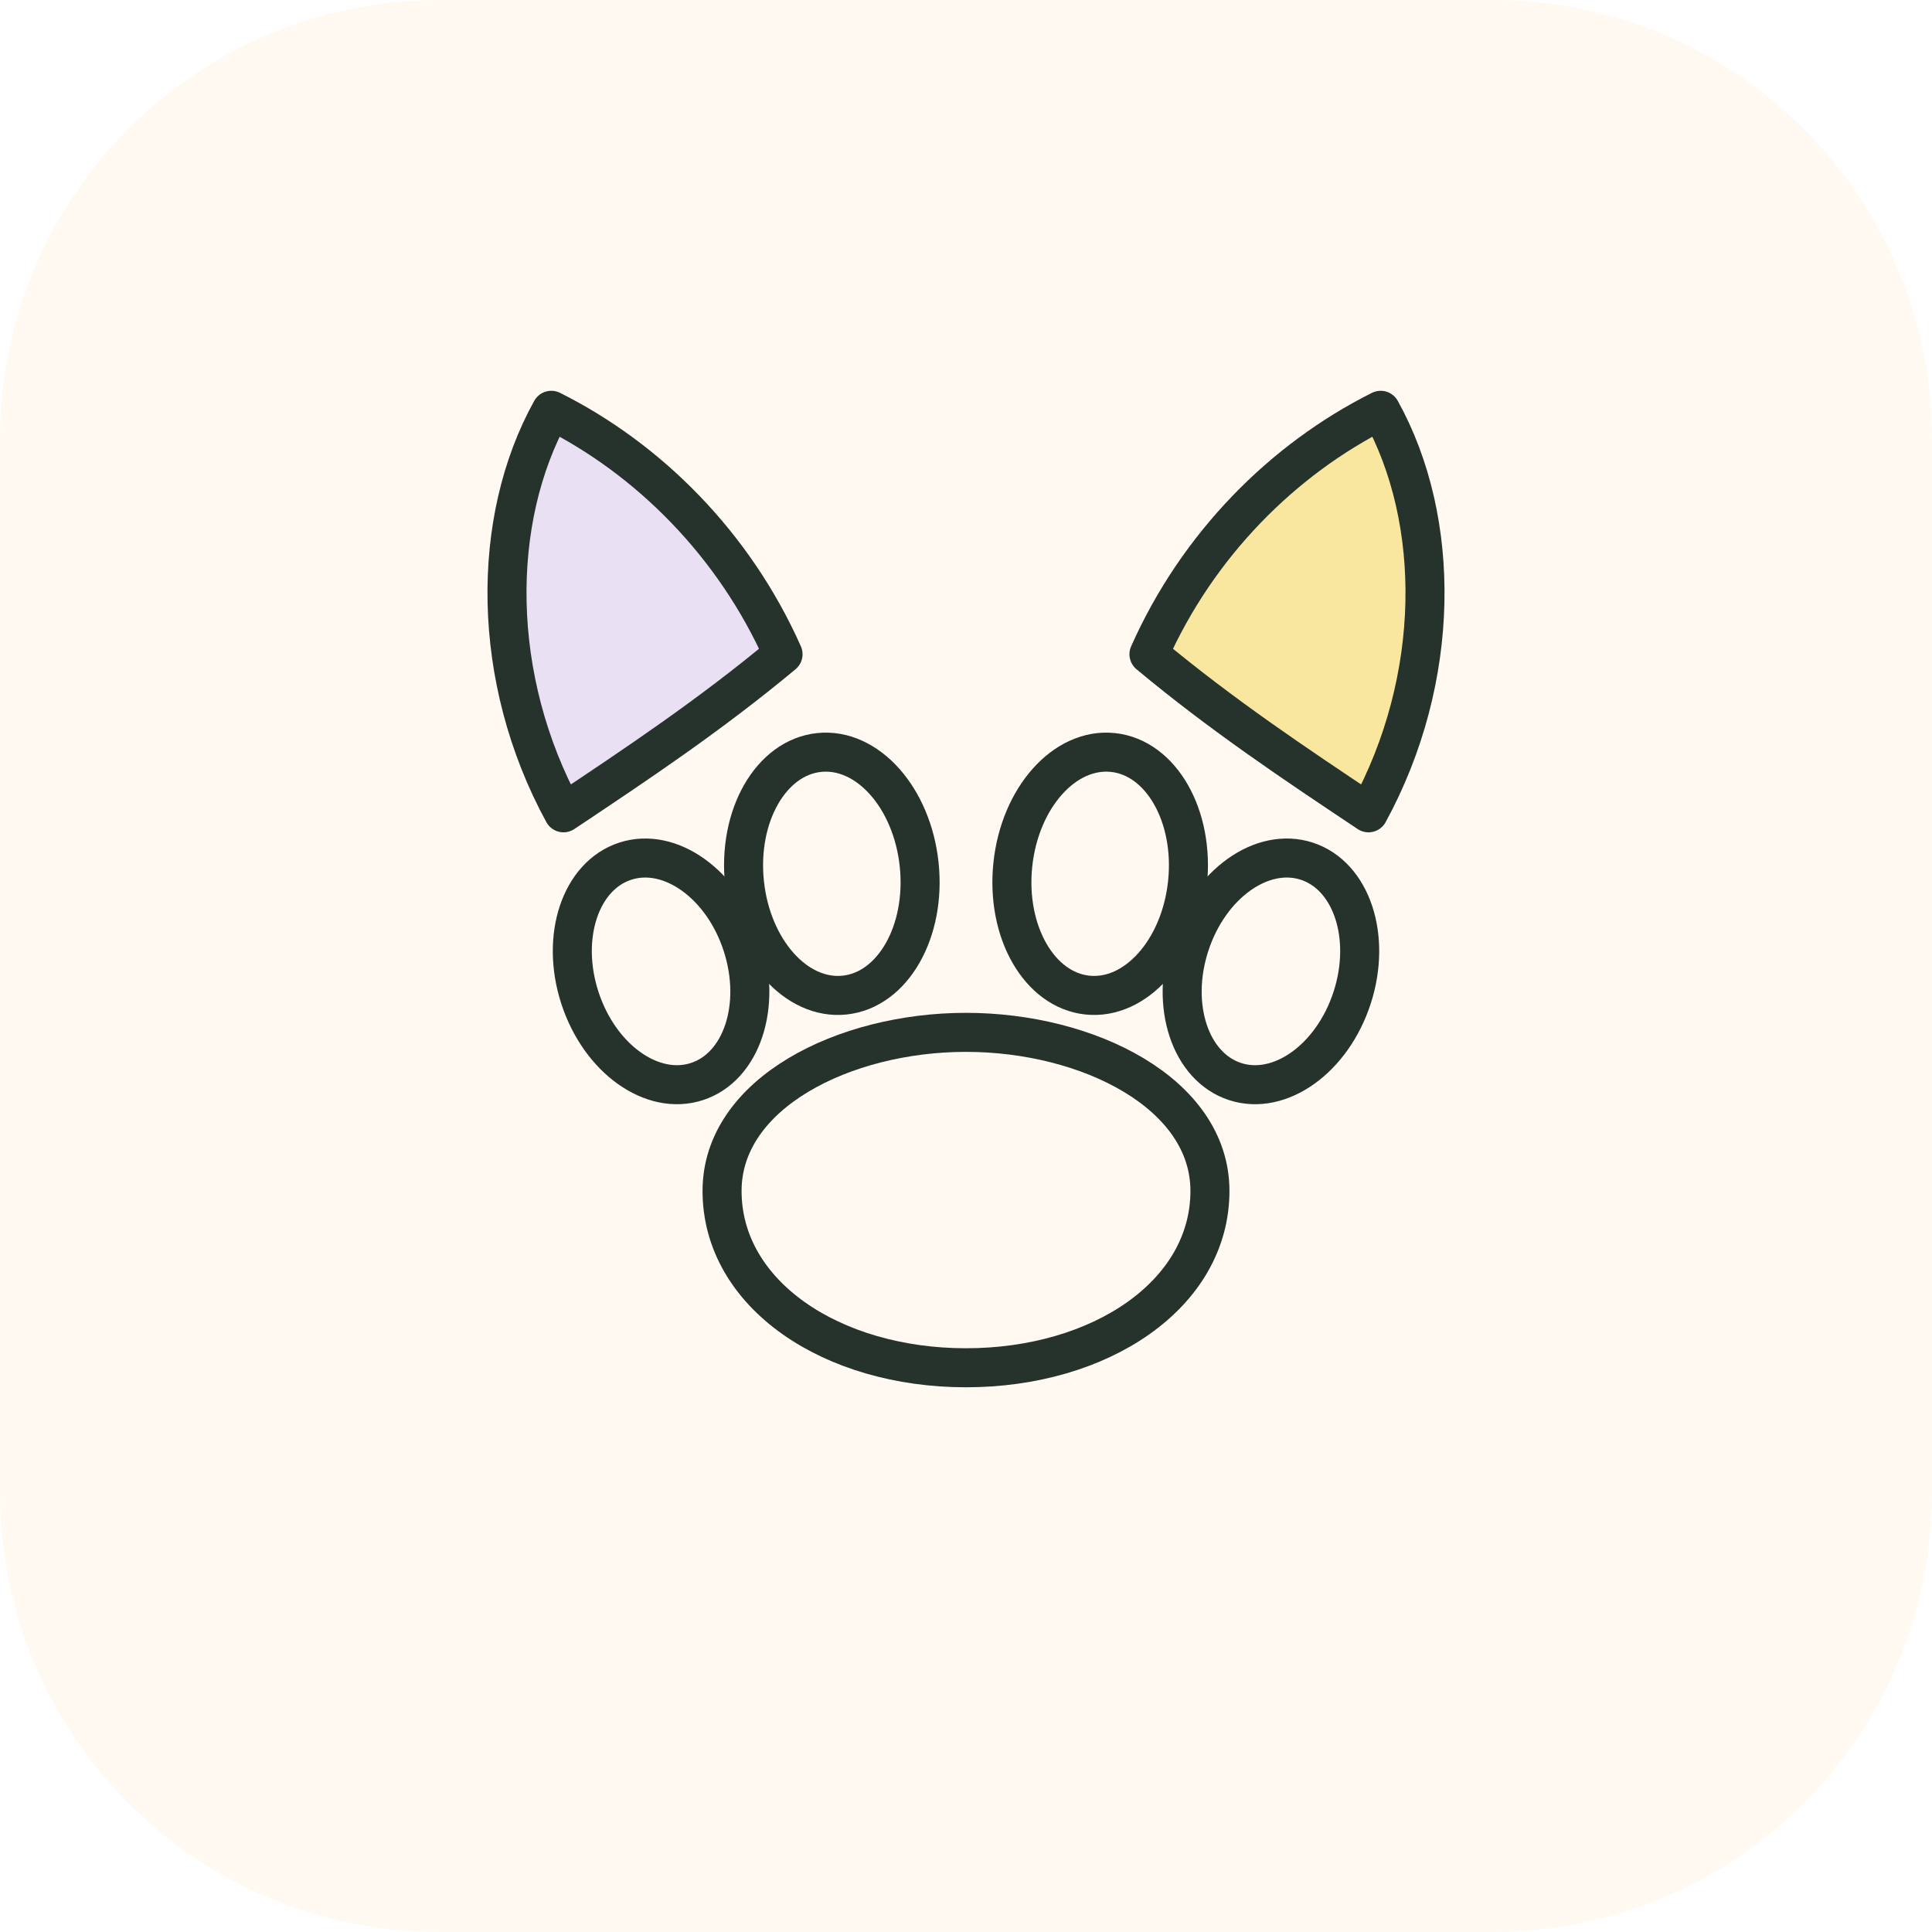
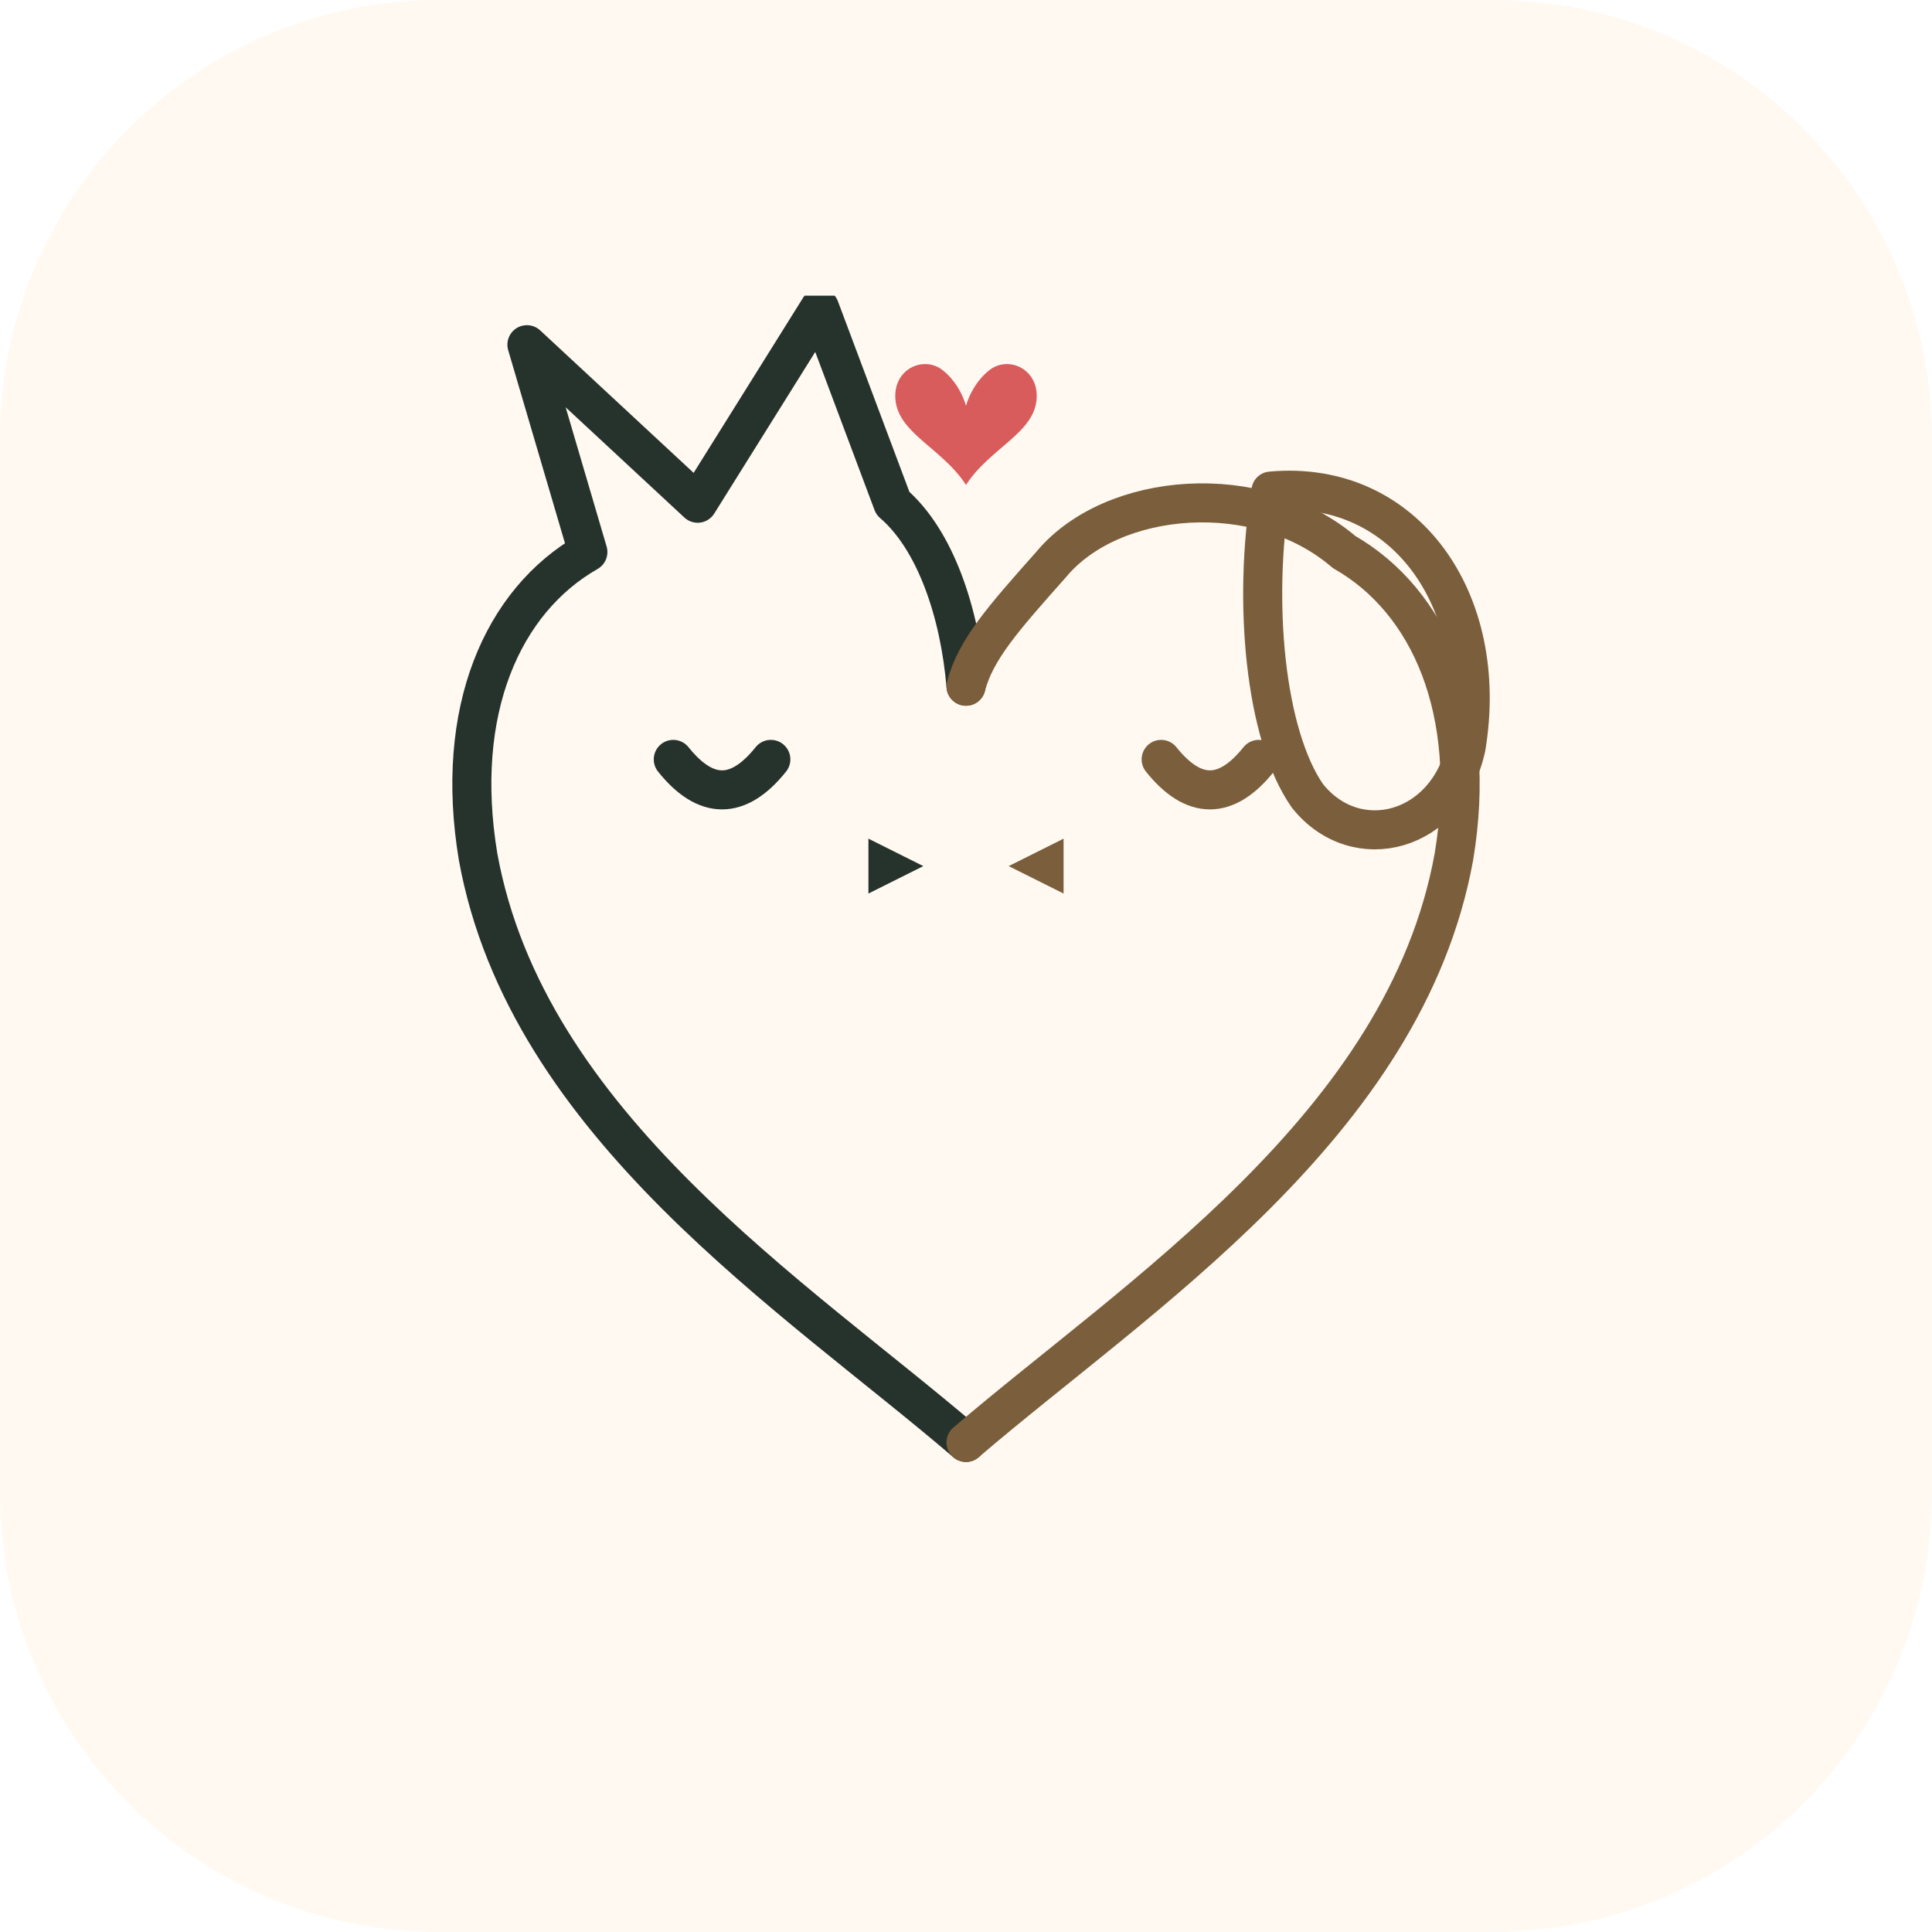
<svg xmlns="http://www.w3.org/2000/svg" viewBox="0 0 132 132">
  <rect width="132" height="132" rx="30" fill="#FFF9F2" />
-   <svg x="16.0" y="22.2" width="100.0" height="87.5" viewBox="0 0 120 105">
-     <g fill="none" stroke="#26332C" stroke-linecap="round" stroke-linejoin="round" stroke-width="3.2">
-       <path d="M27 40C21 29 21 16 26 7C34 11 41 18 45 27C39 32 33 36 27 40Z" fill="#E9E1F3" />
-       <path d="M93 40C99 29 99 16 94 7C86 11 79 18 75 27C81 32 87 36 93 40Z" fill="#F9E7A0" />
-       <ellipse cx="35" cy="53" rx="7" ry="9.5" transform="rotate(-18 35 53)" />
-       <ellipse cx="49" cy="45" rx="7.2" ry="10" transform="rotate(-6 49 45)" />
-       <ellipse cx="71" cy="45" rx="7.2" ry="10" transform="rotate(6 71 45)" />
-       <ellipse cx="85" cy="53" rx="7" ry="9.5" transform="rotate(18 85 53)" />
-       <path d="M60 58C70 58 80 63 80 71C80 79.5 71 85.5 60 85.5C49 85.5 40 79.5 40 71C40 63 50 58 60 58Z" />
+   <svg x="16.0" y="20.2" width="100.0" height="91.7" viewBox="0 0 120 110">
+     <g fill="none" stroke-linecap="round" stroke-linejoin="round" stroke-width="3.2">
+       <path d="M60 94C46 82 24 68 20 46C18 34 22 25 29 21L24 4L38 17L48 1L54 17C57.5 20 59.5 26 60 32" stroke="#26332C" />
+       <path d="M60 94C74 82 96 68 100 46C102 34 98 25 91 21C84 15 72 16 67 22C63 26.5 60.8 29 60 32" stroke="#7B5E3B" />
+       <path d="M85 16C96 15 103 25 101 37C99.5 44 92 46 88 41C84.5 36 83.5 25 85 16Z" stroke="#7B5E3B" />
+       <path d="M36 38Q40 43 44 38" stroke="#26332C" />
+       <path d="M76 38Q80 43 84 38" stroke="#7B5E3B" />
    </g>
+     <path d="M52 44.5L52 49L56.5 46.75Z" fill="#26332C" />
+     <path d="M68 44.5L68 49L63.5 46.75Z" fill="#7B5E3B" />
+     <path d="M60 15.5C58 12.4 54.2 11.2 54.2 8.2C54.2 5.9 56.6 4.9 58.1 6.1C59.1 6.9 59.7 8 60 9C60.3 8 60.9 6.9 61.9 6.1C63.4 4.9 65.8 5.9 65.8 8.2C65.8 11.2 62 12.4 60 15.5Z" fill="#D95C5C" />
  </svg>
</svg>
